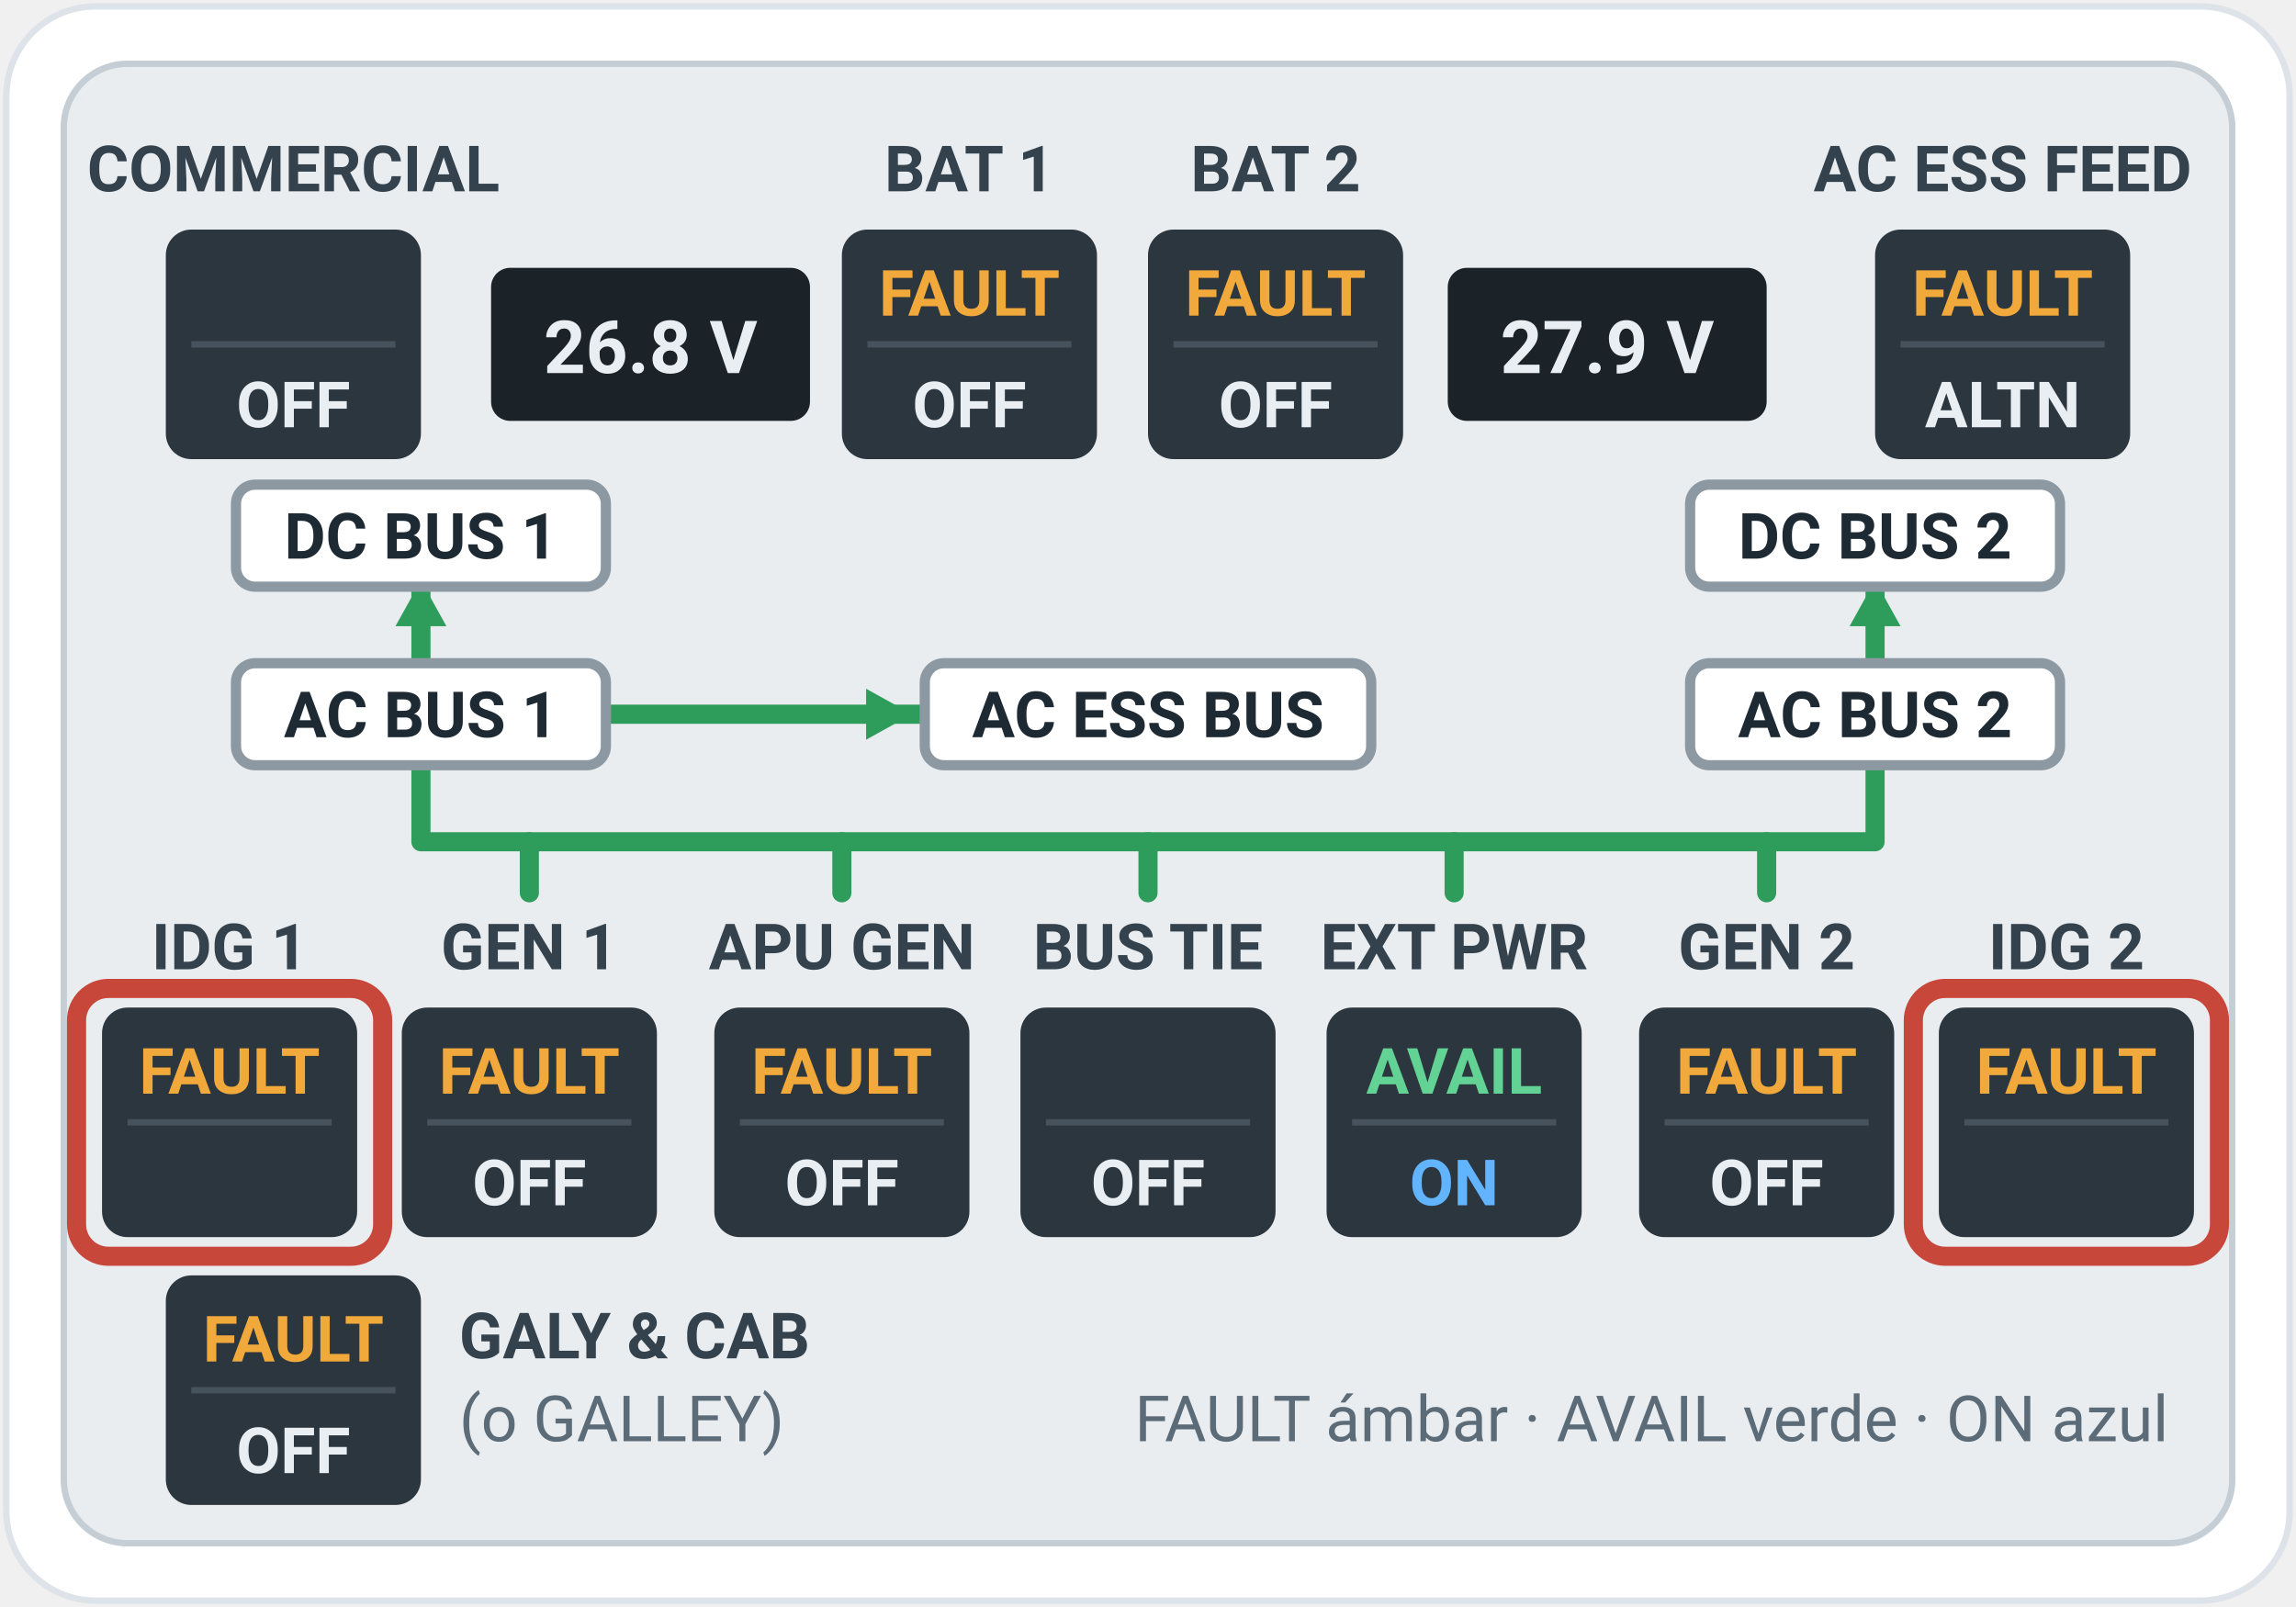
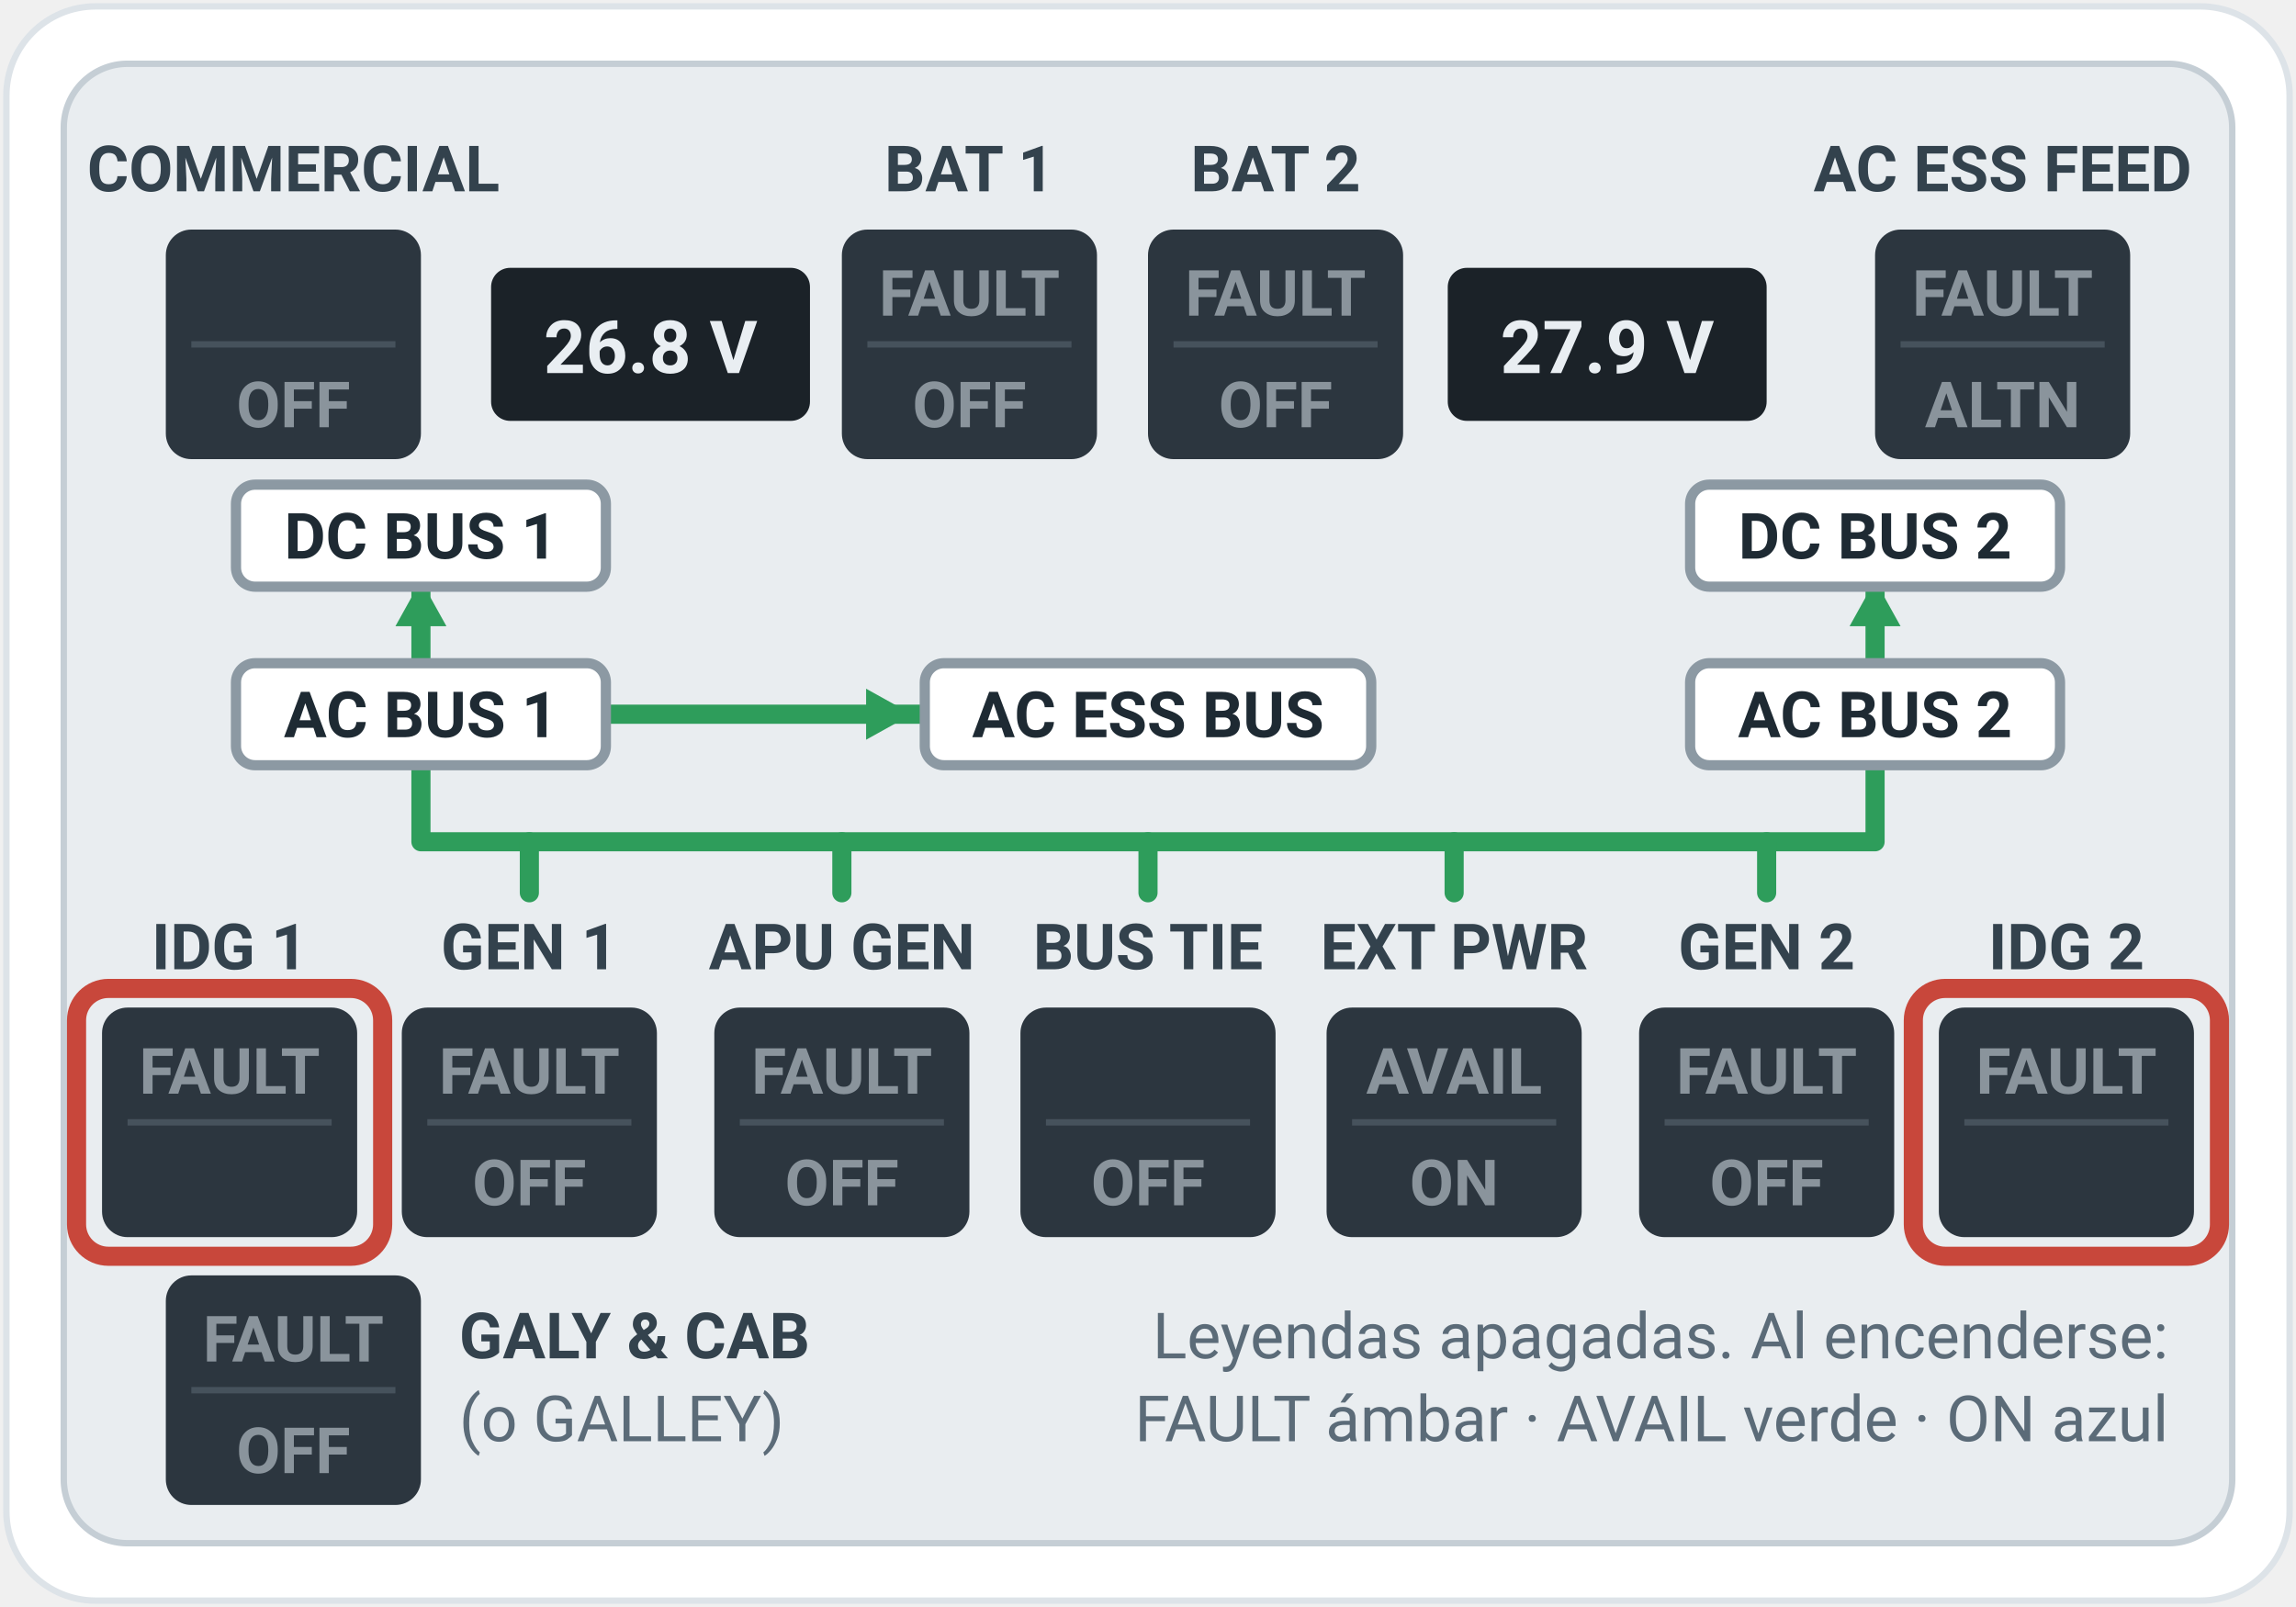
<svg xmlns="http://www.w3.org/2000/svg" viewBox="0 0 360 252" font-family="system-ui, -apple-system, 'Segoe UI', Roboto, sans-serif" role="img" aria-labelledby="t d">
  <rect x="1" y="1" width="358" height="250" rx="14" fill="#FFFFFF" stroke="#DDE3E8" />
  <rect x="10" y="10" width="340" height="232" rx="10" fill="#E9EDF0" stroke="#C5CED5" />
  <path d="M66 104 L66 92" fill="none" stroke="#2E9D5B" stroke-width="3" stroke-linecap="round" stroke-linejoin="round" />
  <path d="M66 91 L62 98.2 L70 98.2 Z" fill="#2E9D5B" />
  <path d="M294 104 L294 92" fill="none" stroke="#2E9D5B" stroke-width="3" stroke-linecap="round" stroke-linejoin="round" />
  <path d="M294 91 L290 98.2 L298 98.2 Z" fill="#2E9D5B" />
  <path d="M95 112 L145 112" fill="none" stroke="#2E9D5B" stroke-width="3" stroke-linecap="round" stroke-linejoin="round" />
  <path d="M143 112 L135.8 108 L135.8 116 Z" fill="#2E9D5B" />
  <path d="M66 120 L66 132 L294 132 L294 120" fill="none" stroke="#2E9D5B" stroke-width="3" stroke-linecap="round" stroke-linejoin="round" />
  <path d="M83 132 L83 140" fill="none" stroke="#2E9D5B" stroke-width="3" stroke-linecap="round" stroke-linejoin="round" />
  <path d="M132 132 L132 140" fill="none" stroke="#2E9D5B" stroke-width="3" stroke-linecap="round" stroke-linejoin="round" />
  <path d="M180 132 L180 140" fill="none" stroke="#2E9D5B" stroke-width="3" stroke-linecap="round" stroke-linejoin="round" />
  <path d="M228 132 L228 140" fill="none" stroke="#2E9D5B" stroke-width="3" stroke-linecap="round" stroke-linejoin="round" />
  <path d="M277 132 L277 140" fill="none" stroke="#2E9D5B" stroke-width="3" stroke-linecap="round" stroke-linejoin="round" />
  <rect x="37" y="76" width="58" height="16" rx="3" fill="#FFFFFF" stroke="#8C99A3" stroke-width="1.6" />
  <text x="66" y="87.6" text-anchor="middle" font-size="10" font-weight="700" fill="#1E2A33">DC BUS 1</text>
  <rect x="265" y="76" width="58" height="16" rx="3" fill="#FFFFFF" stroke="#8C99A3" stroke-width="1.6" />
  <text x="294" y="87.6" text-anchor="middle" font-size="10" font-weight="700" fill="#1E2A33">DC BUS 2</text>
  <rect x="37" y="104" width="58" height="16" rx="3" fill="#FFFFFF" stroke="#8C99A3" stroke-width="1.6" />
  <text x="66" y="115.6" text-anchor="middle" font-size="10" font-weight="700" fill="#1E2A33">AC BUS 1</text>
  <rect x="145" y="104" width="70" height="16" rx="3" fill="#FFFFFF" stroke="#8C99A3" stroke-width="1.6" />
  <text x="180" y="115.6" text-anchor="middle" font-size="10" font-weight="700" fill="#1E2A33">AC ESS BUS</text>
  <rect x="265" y="104" width="58" height="16" rx="3" fill="#FFFFFF" stroke="#8C99A3" stroke-width="1.6" />
  <text x="294" y="115.6" text-anchor="middle" font-size="10" font-weight="700" fill="#1E2A33">AC BUS 2</text>
  <text x="46" y="30" text-anchor="middle" font-size="10" font-weight="700" fill="#33424D">COMMERCIAL</text>
  <rect x="26" y="36" width="40" height="36" rx="4" fill="#2C363F" />
  <line x1="30" y1="54" x2="62" y2="54" stroke="#46525C" stroke-width="1" />
-   <text x="46" y="67" text-anchor="middle" font-size="10" font-weight="700" fill="#E9EEF2">OFF</text>
+   <text x="46" y="67" text-anchor="middle" font-size="10" font-weight="700" fill="#8A949C">OFF</text>
  <rect x="77" y="42" width="50" height="24" rx="3" fill="#1B2228" />
  <text x="102" y="58.5" text-anchor="middle" font-size="11.5" font-weight="700" fill="#E9EEF2">26.8 V</text>
  <rect x="227" y="42" width="50" height="24" rx="3" fill="#1B2228" />
  <text x="252" y="58.5" text-anchor="middle" font-size="11.5" font-weight="700" fill="#E9EEF2">27.9 V</text>
  <text x="152" y="30" text-anchor="middle" font-size="10" font-weight="700" fill="#33424D">BAT 1</text>
  <rect x="132" y="36" width="40" height="36" rx="4" fill="#2C363F" />
  <line x1="136" y1="54" x2="168" y2="54" stroke="#46525C" stroke-width="1" />
-   <text x="152" y="49.5" text-anchor="middle" font-size="10" font-weight="700" fill="#F2A93B">FAULT</text>
-   <text x="152" y="67" text-anchor="middle" font-size="10" font-weight="700" fill="#E9EEF2">OFF</text>
+   <text x="152" y="49.5" text-anchor="middle" font-size="10" font-weight="700" fill="#8A949C">FAULT</text>
+   <text x="152" y="67" text-anchor="middle" font-size="10" font-weight="700" fill="#8A949C">OFF</text>
  <text x="200" y="30" text-anchor="middle" font-size="10" font-weight="700" fill="#33424D">BAT 2</text>
  <rect x="180" y="36" width="40" height="36" rx="4" fill="#2C363F" />
  <line x1="184" y1="54" x2="216" y2="54" stroke="#46525C" stroke-width="1" />
-   <text x="200" y="49.5" text-anchor="middle" font-size="10" font-weight="700" fill="#F2A93B">FAULT</text>
-   <text x="200" y="67" text-anchor="middle" font-size="10" font-weight="700" fill="#E9EEF2">OFF</text>
+   <text x="200" y="49.5" text-anchor="middle" font-size="10" font-weight="700" fill="#8A949C">FAULT</text>
+   <text x="200" y="67" text-anchor="middle" font-size="10" font-weight="700" fill="#8A949C">OFF</text>
  <text x="314" y="30" text-anchor="middle" font-size="10" font-weight="700" fill="#33424D">AC ESS FEED</text>
  <rect x="294" y="36" width="40" height="36" rx="4" fill="#2C363F" />
  <line x1="298" y1="54" x2="330" y2="54" stroke="#46525C" stroke-width="1" />
-   <text x="314" y="49.5" text-anchor="middle" font-size="10" font-weight="700" fill="#F2A93B">FAULT</text>
-   <text x="314" y="67" text-anchor="middle" font-size="10" font-weight="700" fill="#E9EEF2">ALTN</text>
+   <text x="314" y="49.5" text-anchor="middle" font-size="10" font-weight="700" fill="#8A949C">FAULT</text>
+   <text x="314" y="67" text-anchor="middle" font-size="10" font-weight="700" fill="#8A949C">ALTN</text>
  <text x="36" y="152" text-anchor="middle" font-size="10" font-weight="700" fill="#33424D">IDG 1</text>
  <rect x="12" y="155" width="48" height="42" rx="5" fill="none" stroke="#C8473B" stroke-width="3" />
  <rect x="16" y="158" width="40" height="36" rx="4" fill="#2C363F" />
  <line x1="20" y1="176" x2="52" y2="176" stroke="#46525C" stroke-width="1" />
-   <text x="36" y="171.5" text-anchor="middle" font-size="10" font-weight="700" fill="#F2A93B">FAULT</text>
+   <text x="36" y="171.5" text-anchor="middle" font-size="10" font-weight="700" fill="#8A949C">FAULT</text>
  <text x="324" y="152" text-anchor="middle" font-size="10" font-weight="700" fill="#33424D">IDG 2</text>
  <rect x="300" y="155" width="48" height="42" rx="5" fill="none" stroke="#C8473B" stroke-width="3" />
  <rect x="304" y="158" width="40" height="36" rx="4" fill="#2C363F" />
  <line x1="308" y1="176" x2="340" y2="176" stroke="#46525C" stroke-width="1" />
-   <text x="324" y="171.5" text-anchor="middle" font-size="10" font-weight="700" fill="#F2A93B">FAULT</text>
+   <text x="324" y="171.5" text-anchor="middle" font-size="10" font-weight="700" fill="#8A949C">FAULT</text>
  <text x="83" y="152" text-anchor="middle" font-size="10" font-weight="700" fill="#33424D">GEN 1</text>
  <rect x="63" y="158" width="40" height="36" rx="4" fill="#2C363F" />
  <line x1="67" y1="176" x2="99" y2="176" stroke="#46525C" stroke-width="1" />
-   <text x="83" y="171.5" text-anchor="middle" font-size="10" font-weight="700" fill="#F2A93B">FAULT</text>
-   <text x="83" y="189" text-anchor="middle" font-size="10" font-weight="700" fill="#E9EEF2">OFF</text>
+   <text x="83" y="171.5" text-anchor="middle" font-size="10" font-weight="700" fill="#8A949C">FAULT</text>
+   <text x="83" y="189" text-anchor="middle" font-size="10" font-weight="700" fill="#8A949C">OFF</text>
  <text x="277" y="152" text-anchor="middle" font-size="10" font-weight="700" fill="#33424D">GEN 2</text>
  <rect x="257" y="158" width="40" height="36" rx="4" fill="#2C363F" />
  <line x1="261" y1="176" x2="293" y2="176" stroke="#46525C" stroke-width="1" />
-   <text x="277" y="171.5" text-anchor="middle" font-size="10" font-weight="700" fill="#F2A93B">FAULT</text>
-   <text x="277" y="189" text-anchor="middle" font-size="10" font-weight="700" fill="#E9EEF2">OFF</text>
+   <text x="277" y="171.5" text-anchor="middle" font-size="10" font-weight="700" fill="#8A949C">FAULT</text>
+   <text x="277" y="189" text-anchor="middle" font-size="10" font-weight="700" fill="#8A949C">OFF</text>
  <text x="132" y="152" text-anchor="middle" font-size="10" font-weight="700" fill="#33424D">APU GEN</text>
  <rect x="112" y="158" width="40" height="36" rx="4" fill="#2C363F" />
  <line x1="116" y1="176" x2="148" y2="176" stroke="#46525C" stroke-width="1" />
-   <text x="132" y="171.5" text-anchor="middle" font-size="10" font-weight="700" fill="#F2A93B">FAULT</text>
-   <text x="132" y="189" text-anchor="middle" font-size="10" font-weight="700" fill="#E9EEF2">OFF</text>
+   <text x="132" y="171.5" text-anchor="middle" font-size="10" font-weight="700" fill="#8A949C">FAULT</text>
+   <text x="132" y="189" text-anchor="middle" font-size="10" font-weight="700" fill="#8A949C">OFF</text>
  <text x="180" y="152" text-anchor="middle" font-size="10" font-weight="700" fill="#33424D">BUS TIE</text>
  <rect x="160" y="158" width="40" height="36" rx="4" fill="#2C363F" />
  <line x1="164" y1="176" x2="196" y2="176" stroke="#46525C" stroke-width="1" />
-   <text x="180" y="189" text-anchor="middle" font-size="10" font-weight="700" fill="#E9EEF2">OFF</text>
+   <text x="180" y="189" text-anchor="middle" font-size="10" font-weight="700" fill="#8A949C">OFF</text>
  <text x="228" y="152" text-anchor="middle" font-size="10" font-weight="700" fill="#33424D">EXT PWR</text>
  <rect x="208" y="158" width="40" height="36" rx="4" fill="#2C363F" />
  <line x1="212" y1="176" x2="244" y2="176" stroke="#46525C" stroke-width="1" />
-   <text x="228" y="171.5" text-anchor="middle" font-size="10" font-weight="700" fill="#62D394">AVAIL</text>
-   <text x="228" y="189" text-anchor="middle" font-size="10" font-weight="700" fill="#62B4FF">ON</text>
+   <text x="228" y="171.5" text-anchor="middle" font-size="10" font-weight="700" fill="#8A949C">AVAIL</text>
+   <text x="228" y="189" text-anchor="middle" font-size="10" font-weight="700" fill="#8A949C">ON</text>
  <rect x="26" y="200" width="40" height="36" rx="4" fill="#2C363F" />
  <line x1="30" y1="218" x2="62" y2="218" stroke="#46525C" stroke-width="1" />
-   <text x="46" y="213.5" text-anchor="middle" font-size="10" font-weight="700" fill="#F2A93B">FAULT</text>
-   <text x="46" y="231" text-anchor="middle" font-size="10" font-weight="700" fill="#E9EEF2">OFF</text>
+   <text x="46" y="213.5" text-anchor="middle" font-size="10" font-weight="700" fill="#8A949C">FAULT</text>
+   <text x="46" y="231" text-anchor="middle" font-size="10" font-weight="700" fill="#8A949C">OFF</text>
  <text x="72" y="213" font-size="10" font-weight="700" fill="#33424D">GALY &amp; CAB</text>
  <text x="72" y="226" font-size="10" fill="#5B6B78">(o GALLEY)</text>
+   <text x="340" y="213" text-anchor="end" font-size="10" fill="#5B6B78">Leyendas apagadas. Al encenderse:</text>
  <text x="340" y="226" text-anchor="end" font-size="10" fill="#5B6B78">FAULT ámbar · AVAIL verde · ON azul</text>
</svg>
